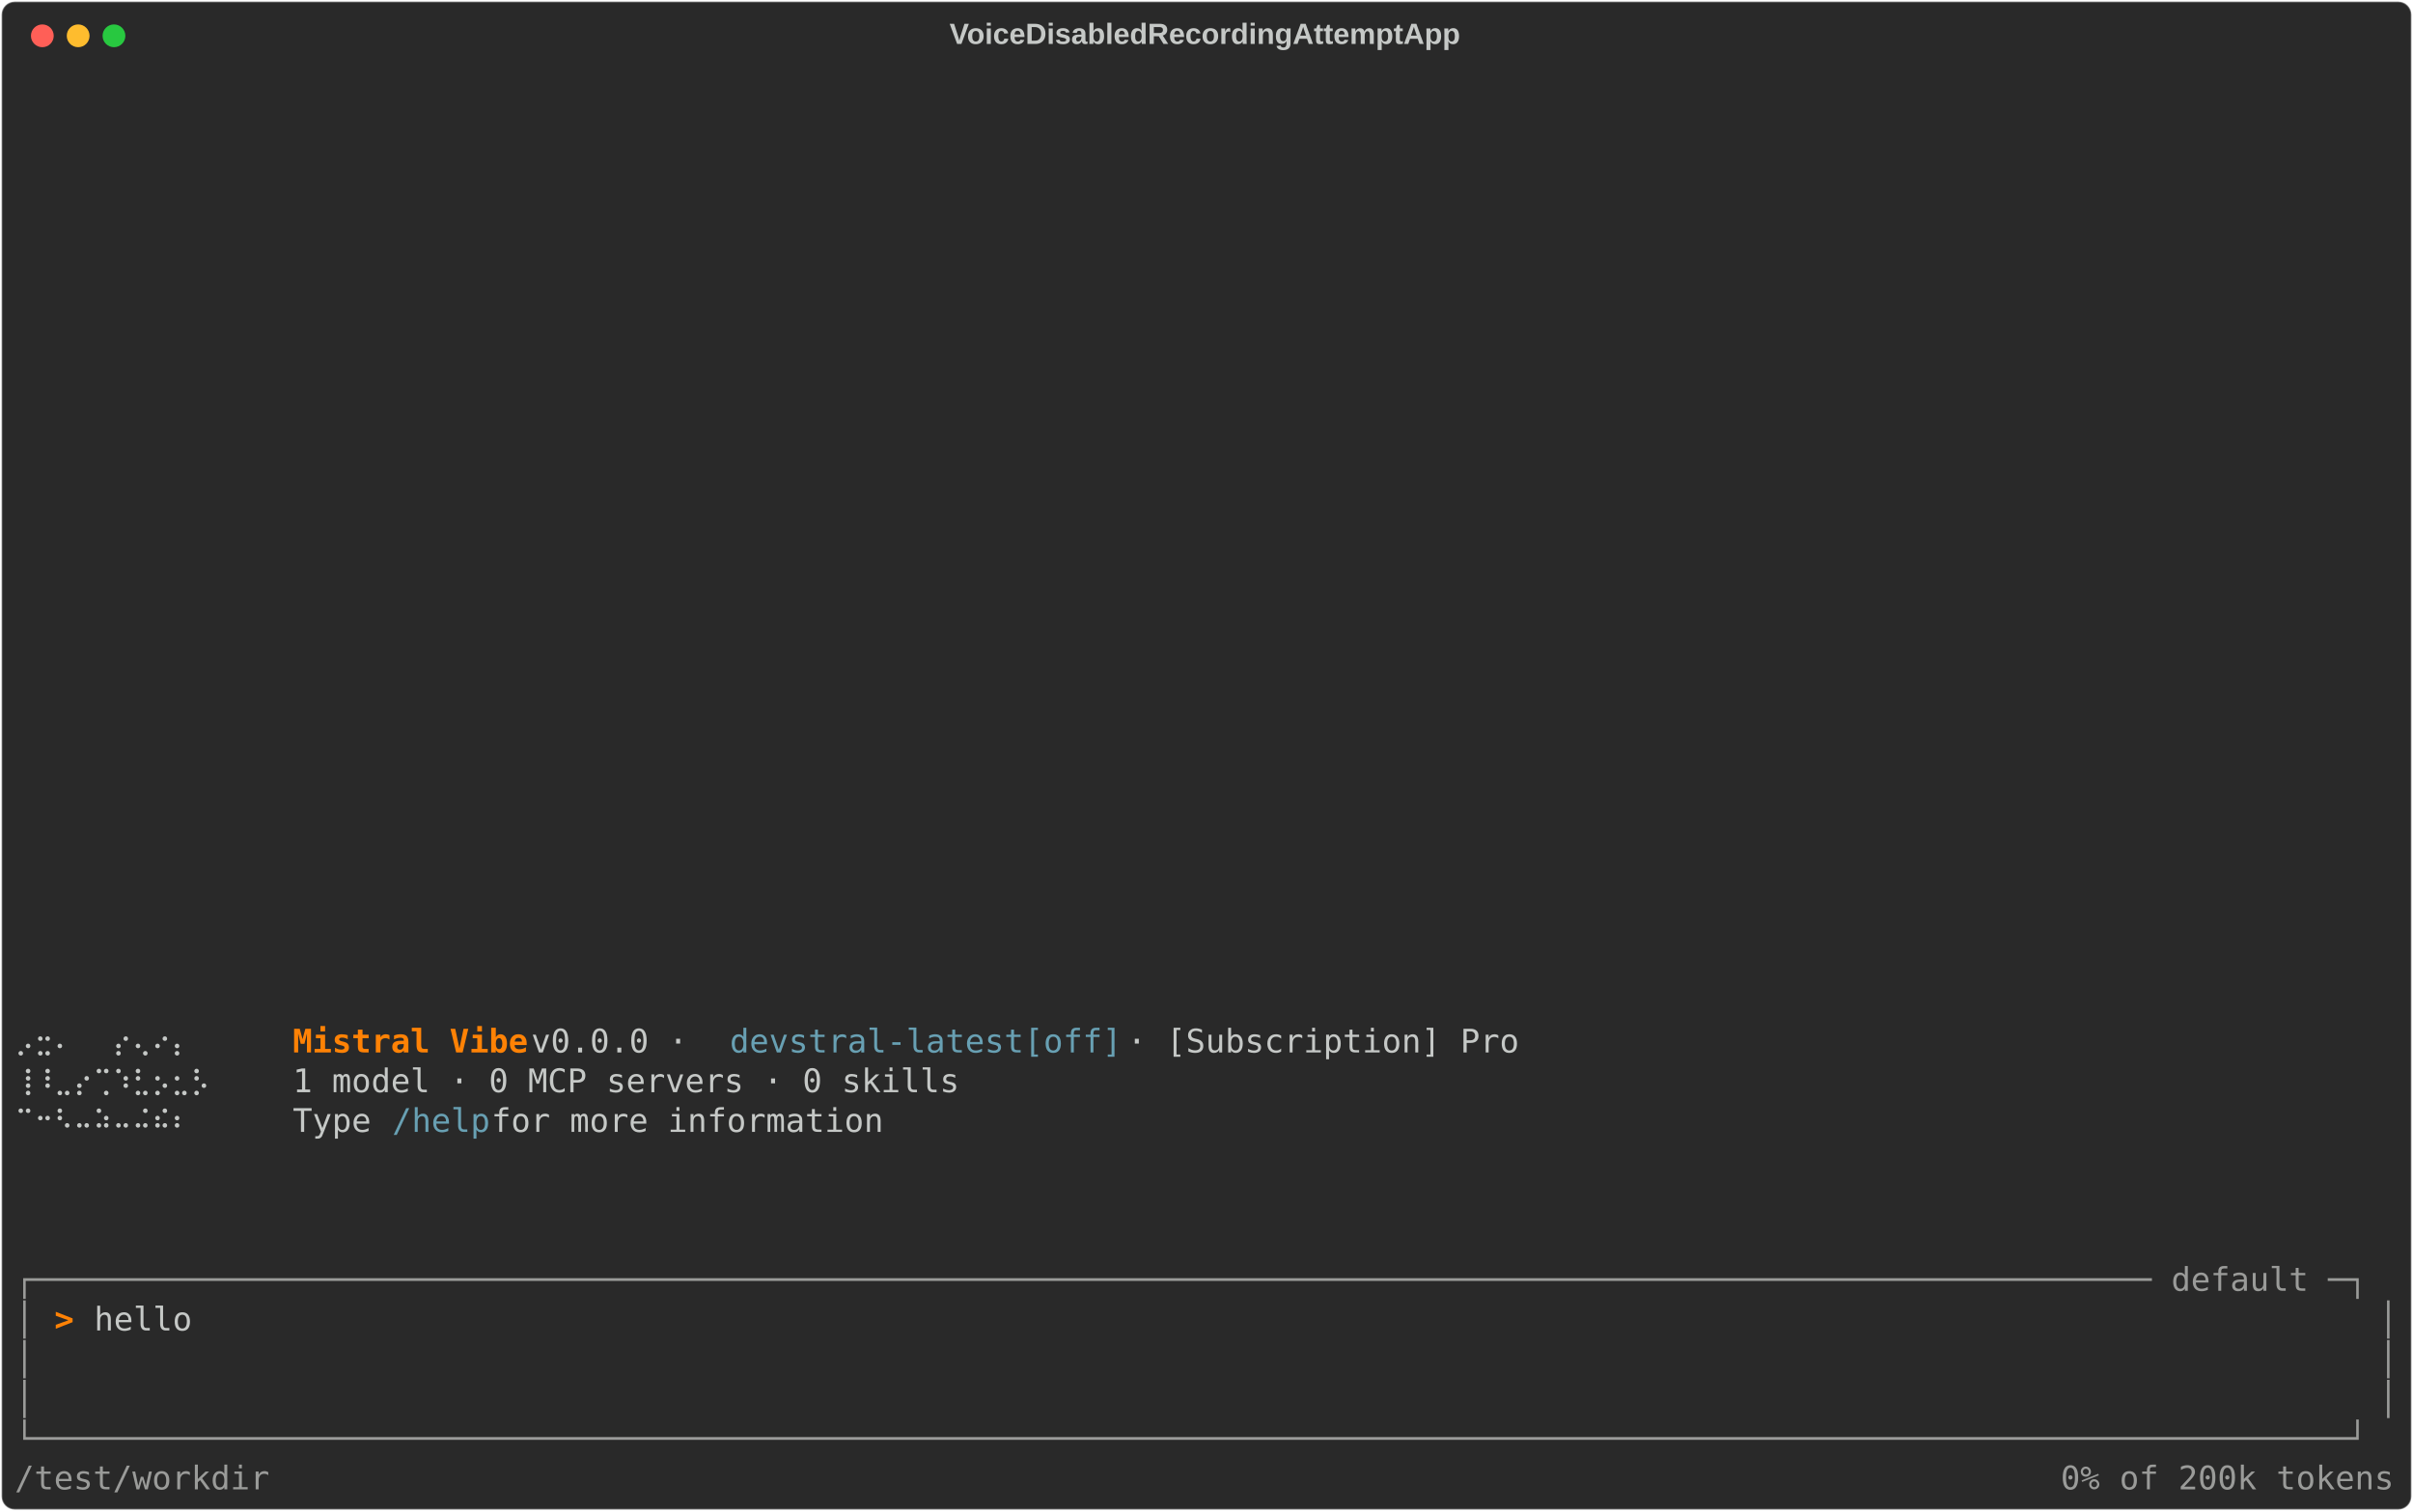
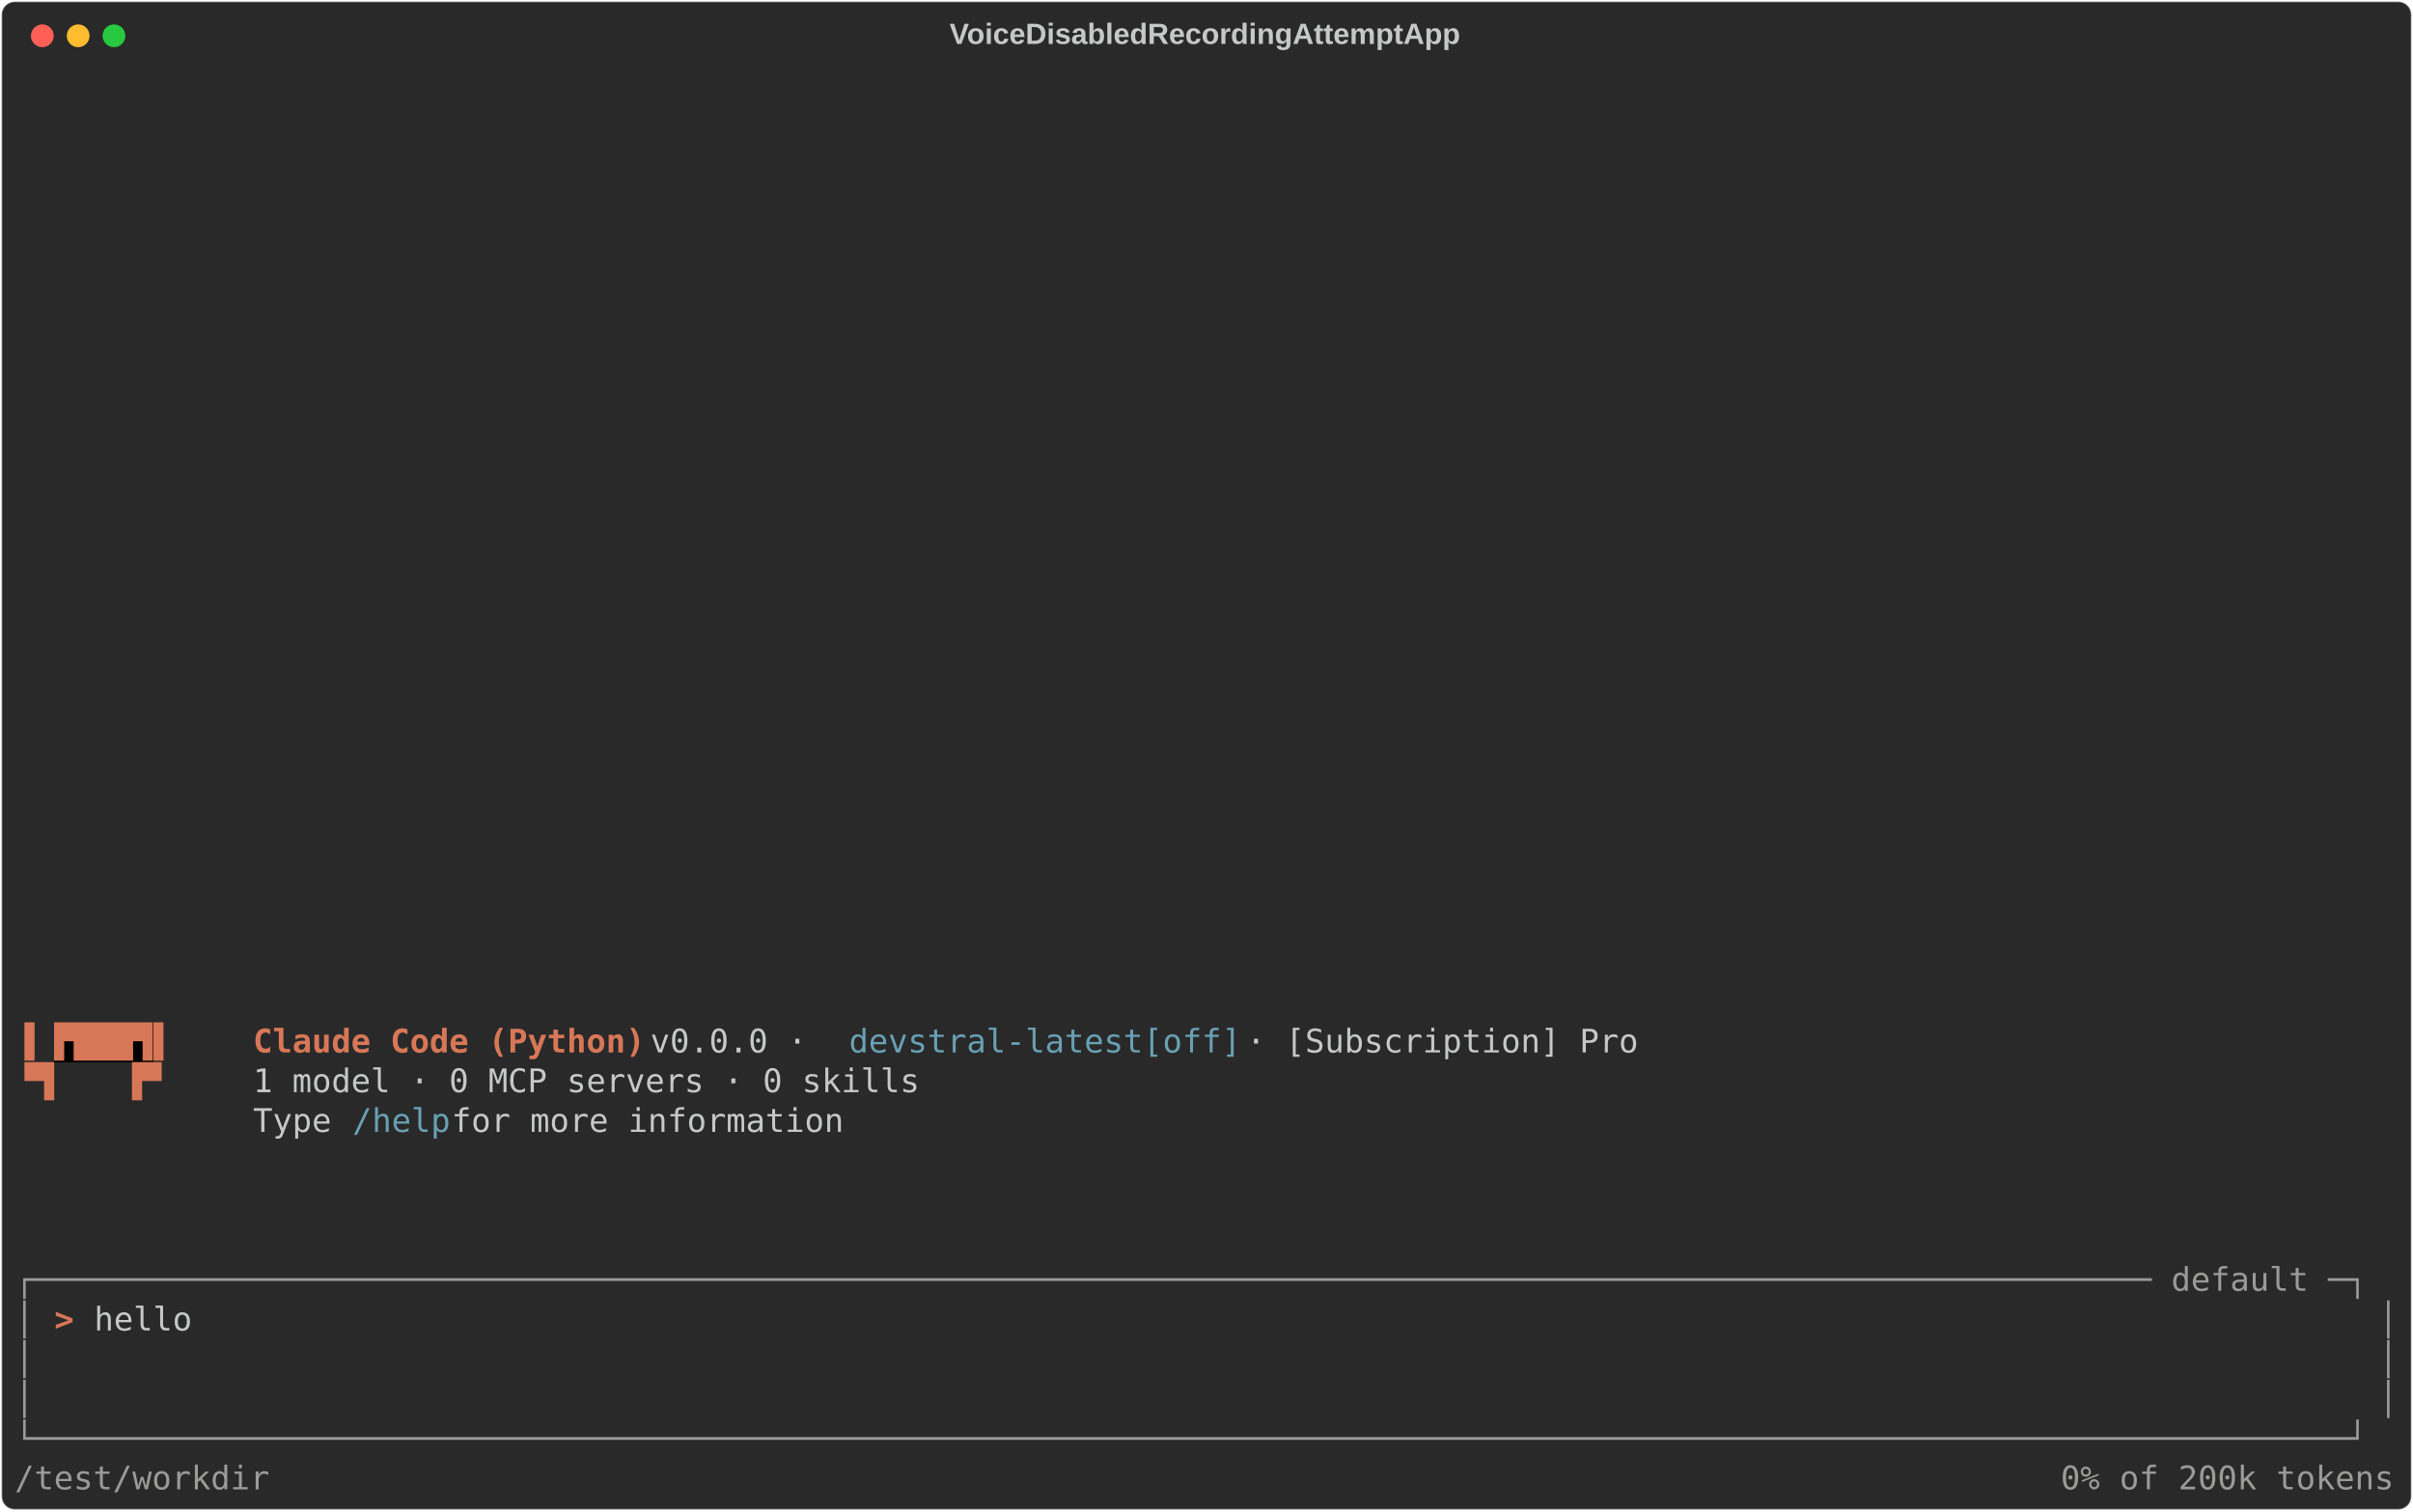
<svg xmlns="http://www.w3.org/2000/svg" class="rich-terminal" viewBox="0 0 1482 928.4">
  <style>

    @font-face {
        font-family: "Fira Code";
        src: local("FiraCode-Regular"),
                url("https://cdnjs.cloudflare.com/ajax/libs/firacode/6.2.0/woff2/FiraCode-Regular.woff2") format("woff2"),
                url("https://cdnjs.cloudflare.com/ajax/libs/firacode/6.2.0/woff/FiraCode-Regular.woff") format("woff");
        font-style: normal;
        font-weight: 400;
    }
    @font-face {
        font-family: "Fira Code";
        src: local("FiraCode-Bold"),
                url("https://cdnjs.cloudflare.com/ajax/libs/firacode/6.2.0/woff2/FiraCode-Bold.woff2") format("woff2"),
                url("https://cdnjs.cloudflare.com/ajax/libs/firacode/6.2.0/woff/FiraCode-Bold.woff") format("woff");
        font-style: bold;
        font-weight: 700;
    }

    .terminal-matrix {
        font-family: Fira Code, monospace;
        font-size: 20px;
        line-height: 24.4px;
        font-variant-east-asian: full-width;
    }

    .terminal-title {
        font-size: 18px;
        font-weight: bold;
        font-family: arial;
    }

    .terminal-r1 { fill: #c5c8c6 }
- .terminal-r2 { fill: #ff8205;font-weight: bold }
- .terminal-r3 { fill: #68a0b3 }
- .terminal-r4 { fill: #9a9b99 }
+ .terminal-r2 { fill: #d77757 }
+ .terminal-r3 { fill: #d77757;font-weight: bold }
+ .terminal-r4 { fill: #68a0b3 }
+ .terminal-r5 { fill: #9a9b99 }
    </style>
  <defs>
    <clipPath id="terminal-clip-terminal">
      <rect x="0" y="0" width="1463.0" height="877.4" />
    </clipPath>
    <clipPath id="terminal-line-0">
      <rect x="0" y="1.5" width="1464" height="24.65" />
    </clipPath>
    <clipPath id="terminal-line-1">
      <rect x="0" y="25.9" width="1464" height="24.65" />
    </clipPath>
    <clipPath id="terminal-line-2">
      <rect x="0" y="50.3" width="1464" height="24.65" />
    </clipPath>
    <clipPath id="terminal-line-3">
      <rect x="0" y="74.7" width="1464" height="24.65" />
    </clipPath>
    <clipPath id="terminal-line-4">
      <rect x="0" y="99.1" width="1464" height="24.65" />
    </clipPath>
    <clipPath id="terminal-line-5">
      <rect x="0" y="123.5" width="1464" height="24.65" />
    </clipPath>
    <clipPath id="terminal-line-6">
      <rect x="0" y="147.9" width="1464" height="24.65" />
    </clipPath>
    <clipPath id="terminal-line-7">
      <rect x="0" y="172.3" width="1464" height="24.65" />
    </clipPath>
    <clipPath id="terminal-line-8">
      <rect x="0" y="196.7" width="1464" height="24.65" />
    </clipPath>
    <clipPath id="terminal-line-9">
      <rect x="0" y="221.1" width="1464" height="24.65" />
    </clipPath>
    <clipPath id="terminal-line-10">
      <rect x="0" y="245.5" width="1464" height="24.65" />
    </clipPath>
    <clipPath id="terminal-line-11">
      <rect x="0" y="269.9" width="1464" height="24.65" />
    </clipPath>
    <clipPath id="terminal-line-12">
      <rect x="0" y="294.3" width="1464" height="24.65" />
    </clipPath>
    <clipPath id="terminal-line-13">
      <rect x="0" y="318.7" width="1464" height="24.65" />
    </clipPath>
    <clipPath id="terminal-line-14">
      <rect x="0" y="343.1" width="1464" height="24.65" />
    </clipPath>
    <clipPath id="terminal-line-15">
      <rect x="0" y="367.5" width="1464" height="24.65" />
    </clipPath>
    <clipPath id="terminal-line-16">
      <rect x="0" y="391.9" width="1464" height="24.65" />
    </clipPath>
    <clipPath id="terminal-line-17">
      <rect x="0" y="416.3" width="1464" height="24.65" />
    </clipPath>
    <clipPath id="terminal-line-18">
      <rect x="0" y="440.7" width="1464" height="24.65" />
    </clipPath>
    <clipPath id="terminal-line-19">
      <rect x="0" y="465.1" width="1464" height="24.65" />
    </clipPath>
    <clipPath id="terminal-line-20">
      <rect x="0" y="489.5" width="1464" height="24.65" />
    </clipPath>
    <clipPath id="terminal-line-21">
      <rect x="0" y="513.9" width="1464" height="24.65" />
    </clipPath>
    <clipPath id="terminal-line-22">
      <rect x="0" y="538.3" width="1464" height="24.65" />
    </clipPath>
    <clipPath id="terminal-line-23">
      <rect x="0" y="562.7" width="1464" height="24.65" />
    </clipPath>
    <clipPath id="terminal-line-24">
      <rect x="0" y="587.1" width="1464" height="24.65" />
    </clipPath>
    <clipPath id="terminal-line-25">
      <rect x="0" y="611.5" width="1464" height="24.65" />
    </clipPath>
    <clipPath id="terminal-line-26">
      <rect x="0" y="635.9" width="1464" height="24.65" />
    </clipPath>
    <clipPath id="terminal-line-27">
      <rect x="0" y="660.3" width="1464" height="24.65" />
    </clipPath>
    <clipPath id="terminal-line-28">
      <rect x="0" y="684.7" width="1464" height="24.65" />
    </clipPath>
    <clipPath id="terminal-line-29">
      <rect x="0" y="709.1" width="1464" height="24.65" />
    </clipPath>
    <clipPath id="terminal-line-30">
      <rect x="0" y="733.5" width="1464" height="24.65" />
    </clipPath>
    <clipPath id="terminal-line-31">
      <rect x="0" y="757.9" width="1464" height="24.65" />
    </clipPath>
    <clipPath id="terminal-line-32">
      <rect x="0" y="782.3" width="1464" height="24.65" />
    </clipPath>
    <clipPath id="terminal-line-33">
      <rect x="0" y="806.7" width="1464" height="24.65" />
    </clipPath>
    <clipPath id="terminal-line-34">
      <rect x="0" y="831.1" width="1464" height="24.65" />
    </clipPath>
  </defs>
  <rect fill="#292929" stroke="rgba(255,255,255,0.35)" stroke-width="1" x="1" y="1" width="1480" height="926.4" rx="8" />
  <text class="terminal-title" fill="#c5c8c6" text-anchor="middle" x="740" y="27">VoiceDisabledRecordingAttemptApp</text>
  <g transform="translate(26,22)">
    <circle cx="0" cy="0" r="7" fill="#ff5f57" />
    <circle cx="22" cy="0" r="7" fill="#febc2e" />
    <circle cx="44" cy="0" r="7" fill="#28c840" />
  </g>
  <g transform="translate(9, 41)" clip-path="url(#terminal-clip-terminal)">
+     <rect fill="#000000" x="24.4" y="587.1" width="61" height="24.65" shape-rendering="crispEdges" />
    <g class="terminal-matrix">
      <text class="terminal-r1" x="1464" y="20" textLength="12.2" clip-path="url(#terminal-line-0)">
</text>
      <text class="terminal-r1" x="1464" y="44.4" textLength="12.2" clip-path="url(#terminal-line-1)">
</text>
      <text class="terminal-r1" x="1464" y="68.8" textLength="12.2" clip-path="url(#terminal-line-2)">
</text>
      <text class="terminal-r1" x="1464" y="93.2" textLength="12.2" clip-path="url(#terminal-line-3)">
</text>
      <text class="terminal-r1" x="1464" y="117.6" textLength="12.2" clip-path="url(#terminal-line-4)">
</text>
      <text class="terminal-r1" x="1464" y="142" textLength="12.2" clip-path="url(#terminal-line-5)">
</text>
      <text class="terminal-r1" x="1464" y="166.4" textLength="12.2" clip-path="url(#terminal-line-6)">
</text>
      <text class="terminal-r1" x="1464" y="190.8" textLength="12.2" clip-path="url(#terminal-line-7)">
</text>
      <text class="terminal-r1" x="1464" y="215.2" textLength="12.2" clip-path="url(#terminal-line-8)">
</text>
      <text class="terminal-r1" x="1464" y="239.6" textLength="12.2" clip-path="url(#terminal-line-9)">
</text>
      <text class="terminal-r1" x="1464" y="264" textLength="12.2" clip-path="url(#terminal-line-10)">
</text>
      <text class="terminal-r1" x="1464" y="288.4" textLength="12.2" clip-path="url(#terminal-line-11)">
</text>
      <text class="terminal-r1" x="1464" y="312.8" textLength="12.2" clip-path="url(#terminal-line-12)">
</text>
      <text class="terminal-r1" x="1464" y="337.2" textLength="12.2" clip-path="url(#terminal-line-13)">
</text>
      <text class="terminal-r1" x="1464" y="361.6" textLength="12.2" clip-path="url(#terminal-line-14)">
</text>
      <text class="terminal-r1" x="1464" y="386" textLength="12.2" clip-path="url(#terminal-line-15)">
</text>
      <text class="terminal-r1" x="1464" y="410.4" textLength="12.2" clip-path="url(#terminal-line-16)">
</text>
      <text class="terminal-r1" x="1464" y="434.8" textLength="12.2" clip-path="url(#terminal-line-17)">
</text>
      <text class="terminal-r1" x="1464" y="459.2" textLength="12.2" clip-path="url(#terminal-line-18)">
</text>
      <text class="terminal-r1" x="1464" y="483.6" textLength="12.2" clip-path="url(#terminal-line-19)">
</text>
      <text class="terminal-r1" x="1464" y="508" textLength="12.2" clip-path="url(#terminal-line-20)">
</text>
      <text class="terminal-r1" x="1464" y="532.4" textLength="12.2" clip-path="url(#terminal-line-21)">
</text>
      <text class="terminal-r1" x="1464" y="556.8" textLength="12.2" clip-path="url(#terminal-line-22)">
</text>
      <text class="terminal-r1" x="1464" y="581.2" textLength="12.2" clip-path="url(#terminal-line-23)">
</text>
-       <text class="terminal-r1" x="0" y="605.6" textLength="134.2" clip-path="url(#terminal-line-24)">  ⡠⣒⠄  ⡔⢄⠔⡄</text>
-       <text class="terminal-r2" x="170.8" y="605.6" textLength="146.4" clip-path="url(#terminal-line-24)">Mistral Vibe</text>
-       <text class="terminal-r1" x="317.2" y="605.6" textLength="122" clip-path="url(#terminal-line-24)"> v0.0.0 · </text>
-       <text class="terminal-r3" x="439.2" y="605.6" textLength="244" clip-path="url(#terminal-line-24)">devstral-latest[off]</text>
-       <text class="terminal-r1" x="683.2" y="605.6" textLength="256.2" clip-path="url(#terminal-line-24)"> · [Subscription] Pro</text>
+       <text class="terminal-r2" x="0" y="605.6" textLength="24.4" clip-path="url(#terminal-line-24)"> ▐</text>
+       <text class="terminal-r2" x="24.4" y="605.6" textLength="61" clip-path="url(#terminal-line-24)">▛███▜</text>
+       <text class="terminal-r2" x="85.4" y="605.6" textLength="12.2" clip-path="url(#terminal-line-24)">▌</text>
+       <text class="terminal-r3" x="146.4" y="605.6" textLength="244" clip-path="url(#terminal-line-24)">Claude Code (Python)</text>
+       <text class="terminal-r1" x="390.4" y="605.6" textLength="122" clip-path="url(#terminal-line-24)"> v0.0.0 · </text>
+       <text class="terminal-r4" x="512.4" y="605.6" textLength="244" clip-path="url(#terminal-line-24)">devstral-latest[off]</text>
+       <text class="terminal-r1" x="756.4" y="605.6" textLength="256.2" clip-path="url(#terminal-line-24)"> · [Subscription] Pro</text>
      <text class="terminal-r1" x="1464" y="605.6" textLength="12.2" clip-path="url(#terminal-line-24)">
</text>
-       <text class="terminal-r1" x="0" y="630" textLength="134.2" clip-path="url(#terminal-line-25)"> ⢸⠸⣀⡔⢉⠱⣃⡢⣂⡣</text>
-       <text class="terminal-r1" x="170.8" y="630" textLength="414.8" clip-path="url(#terminal-line-25)">1 model · 0 MCP servers · 0 skills</text>
+       <text class="terminal-r2" x="0" y="630" textLength="97.6" clip-path="url(#terminal-line-25)">▝▜    ▛▘</text>
+       <text class="terminal-r1" x="146.4" y="630" textLength="414.8" clip-path="url(#terminal-line-25)">1 model · 0 MCP servers · 0 skills</text>
      <text class="terminal-r1" x="1464" y="630" textLength="12.2" clip-path="url(#terminal-line-25)">
</text>
-       <text class="terminal-r1" x="0" y="654.4" textLength="134.2" clip-path="url(#terminal-line-26)">  ⠉⠒⠣⠤⠵⠤⠬⠮⠆</text>
-       <text class="terminal-r1" x="170.8" y="654.4" textLength="61" clip-path="url(#terminal-line-26)">Type </text>
-       <text class="terminal-r3" x="231.8" y="654.4" textLength="61" clip-path="url(#terminal-line-26)">/help</text>
-       <text class="terminal-r1" x="292.8" y="654.4" textLength="256.2" clip-path="url(#terminal-line-26)"> for more information</text>
+       <text class="terminal-r1" x="146.4" y="654.4" textLength="61" clip-path="url(#terminal-line-26)">Type </text>
+       <text class="terminal-r4" x="207.4" y="654.4" textLength="61" clip-path="url(#terminal-line-26)">/help</text>
+       <text class="terminal-r1" x="268.4" y="654.4" textLength="256.2" clip-path="url(#terminal-line-26)"> for more information</text>
      <text class="terminal-r1" x="1464" y="654.4" textLength="12.2" clip-path="url(#terminal-line-26)">
</text>
      <text class="terminal-r1" x="1464" y="678.8" textLength="12.2" clip-path="url(#terminal-line-27)">
</text>
      <text class="terminal-r1" x="1464" y="703.2" textLength="12.2" clip-path="url(#terminal-line-28)">
</text>
      <text class="terminal-r1" x="1464" y="727.6" textLength="12.2" clip-path="url(#terminal-line-29)">
</text>
-       <text class="terminal-r4" x="0" y="752" textLength="1464" clip-path="url(#terminal-line-30)">┌──────────────────────────────────────────────────────────────────────────────────────────────────────────── default ─┐</text>
+       <text class="terminal-r5" x="0" y="752" textLength="1464" clip-path="url(#terminal-line-30)">┌──────────────────────────────────────────────────────────────────────────────────────────────────────────── default ─┐</text>
      <text class="terminal-r1" x="1464" y="752" textLength="12.2" clip-path="url(#terminal-line-30)">
</text>
-       <text class="terminal-r4" x="0" y="776.4" textLength="12.2" clip-path="url(#terminal-line-31)">│</text>
-       <text class="terminal-r2" x="24.4" y="776.4" textLength="12.2" clip-path="url(#terminal-line-31)">&gt;</text>
+       <text class="terminal-r5" x="0" y="776.4" textLength="12.2" clip-path="url(#terminal-line-31)">│</text>
+       <text class="terminal-r3" x="24.4" y="776.4" textLength="12.2" clip-path="url(#terminal-line-31)">&gt;</text>
      <text class="terminal-r1" x="48.8" y="776.4" textLength="1390.8" clip-path="url(#terminal-line-31)">hello                                                                                                             </text>
-       <text class="terminal-r4" x="1451.8" y="776.4" textLength="12.2" clip-path="url(#terminal-line-31)">│</text>
+       <text class="terminal-r5" x="1451.8" y="776.4" textLength="12.2" clip-path="url(#terminal-line-31)">│</text>
      <text class="terminal-r1" x="1464" y="776.4" textLength="12.2" clip-path="url(#terminal-line-31)">
</text>
-       <text class="terminal-r4" x="0" y="800.8" textLength="12.2" clip-path="url(#terminal-line-32)">│</text>
-       <text class="terminal-r4" x="1451.8" y="800.8" textLength="12.2" clip-path="url(#terminal-line-32)">│</text>
+       <text class="terminal-r5" x="0" y="800.8" textLength="12.2" clip-path="url(#terminal-line-32)">│</text>
+       <text class="terminal-r5" x="1451.8" y="800.8" textLength="12.2" clip-path="url(#terminal-line-32)">│</text>
      <text class="terminal-r1" x="1464" y="800.8" textLength="12.2" clip-path="url(#terminal-line-32)">
</text>
-       <text class="terminal-r4" x="0" y="825.2" textLength="12.2" clip-path="url(#terminal-line-33)">│</text>
-       <text class="terminal-r4" x="1451.8" y="825.2" textLength="12.2" clip-path="url(#terminal-line-33)">│</text>
+       <text class="terminal-r5" x="0" y="825.2" textLength="12.2" clip-path="url(#terminal-line-33)">│</text>
+       <text class="terminal-r5" x="1451.8" y="825.2" textLength="12.2" clip-path="url(#terminal-line-33)">│</text>
      <text class="terminal-r1" x="1464" y="825.2" textLength="12.2" clip-path="url(#terminal-line-33)">
</text>
-       <text class="terminal-r4" x="0" y="849.6" textLength="1464" clip-path="url(#terminal-line-34)">└──────────────────────────────────────────────────────────────────────────────────────────────────────────────────────┘</text>
+       <text class="terminal-r5" x="0" y="849.6" textLength="1464" clip-path="url(#terminal-line-34)">└──────────────────────────────────────────────────────────────────────────────────────────────────────────────────────┘</text>
      <text class="terminal-r1" x="1464" y="849.6" textLength="12.2" clip-path="url(#terminal-line-34)">
</text>
-       <text class="terminal-r4" x="0" y="874" textLength="158.6" clip-path="url(#terminal-line-35)">/test/workdir</text>
-       <text class="terminal-r4" x="1256.6" y="874" textLength="207.4" clip-path="url(#terminal-line-35)">0% of 200k tokens</text>
+       <text class="terminal-r5" x="0" y="874" textLength="158.6" clip-path="url(#terminal-line-35)">/test/workdir</text>
+       <text class="terminal-r5" x="1256.6" y="874" textLength="207.4" clip-path="url(#terminal-line-35)">0% of 200k tokens</text>
    </g>
  </g>
</svg>
